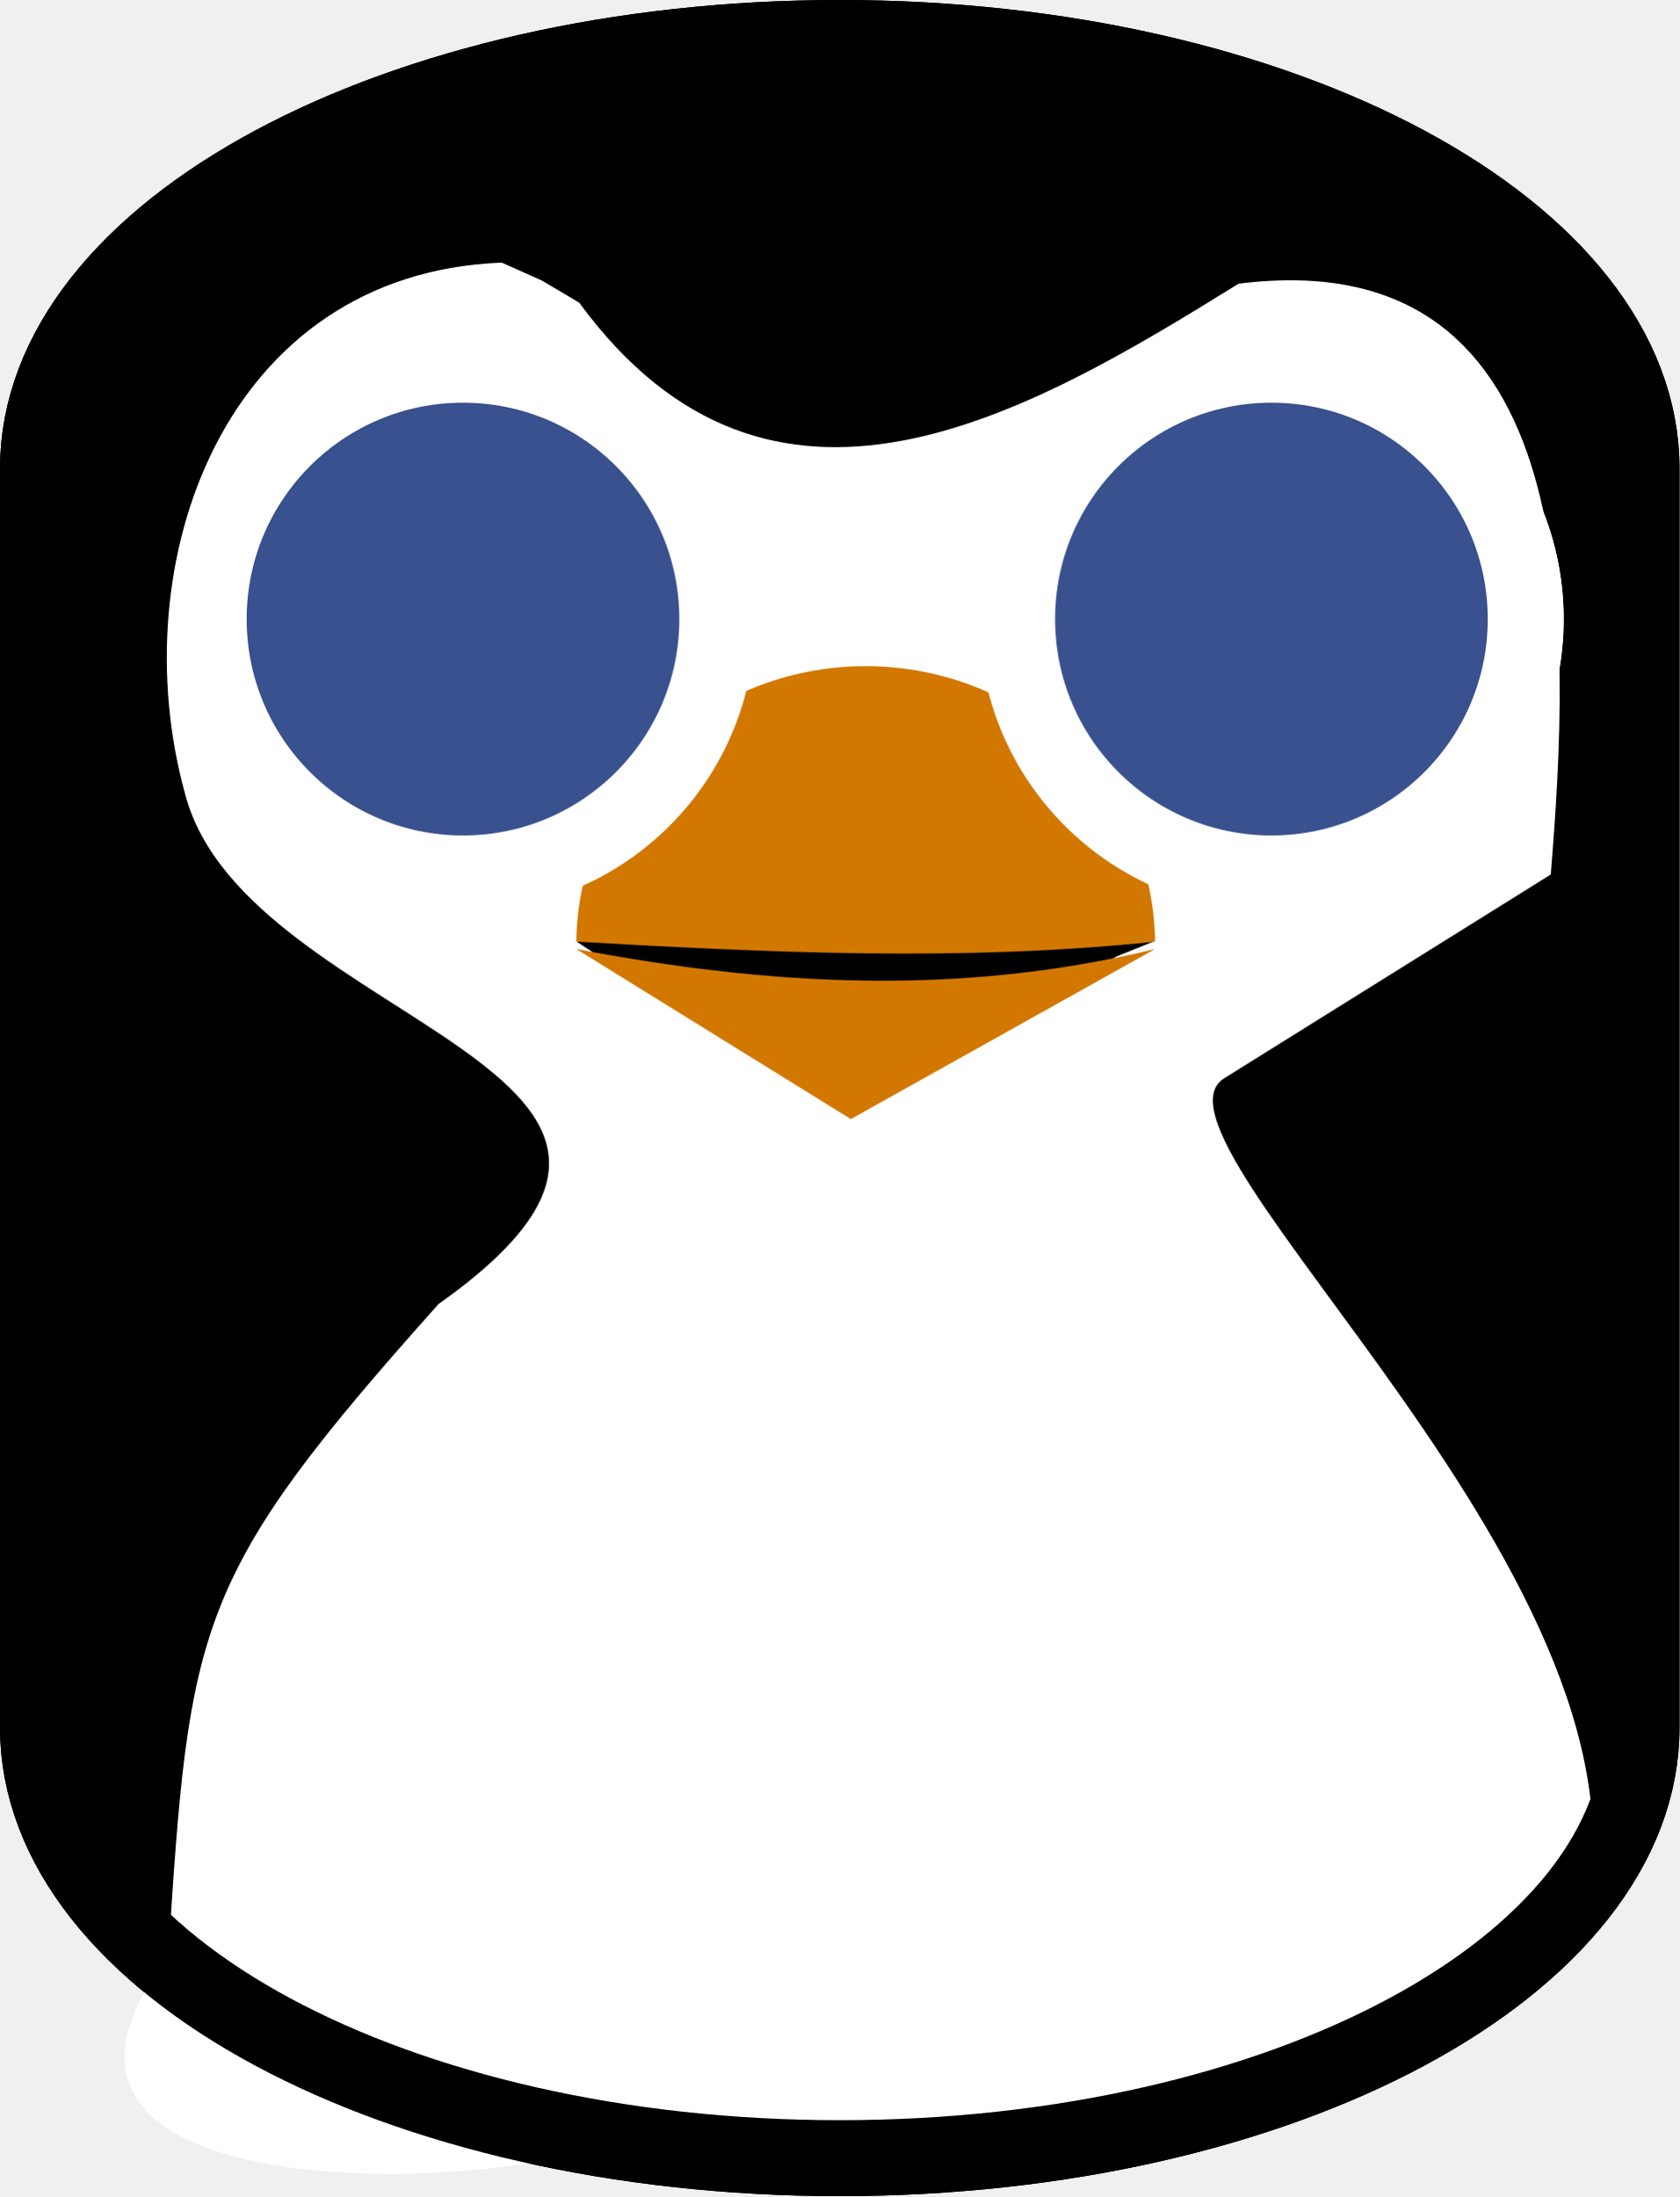
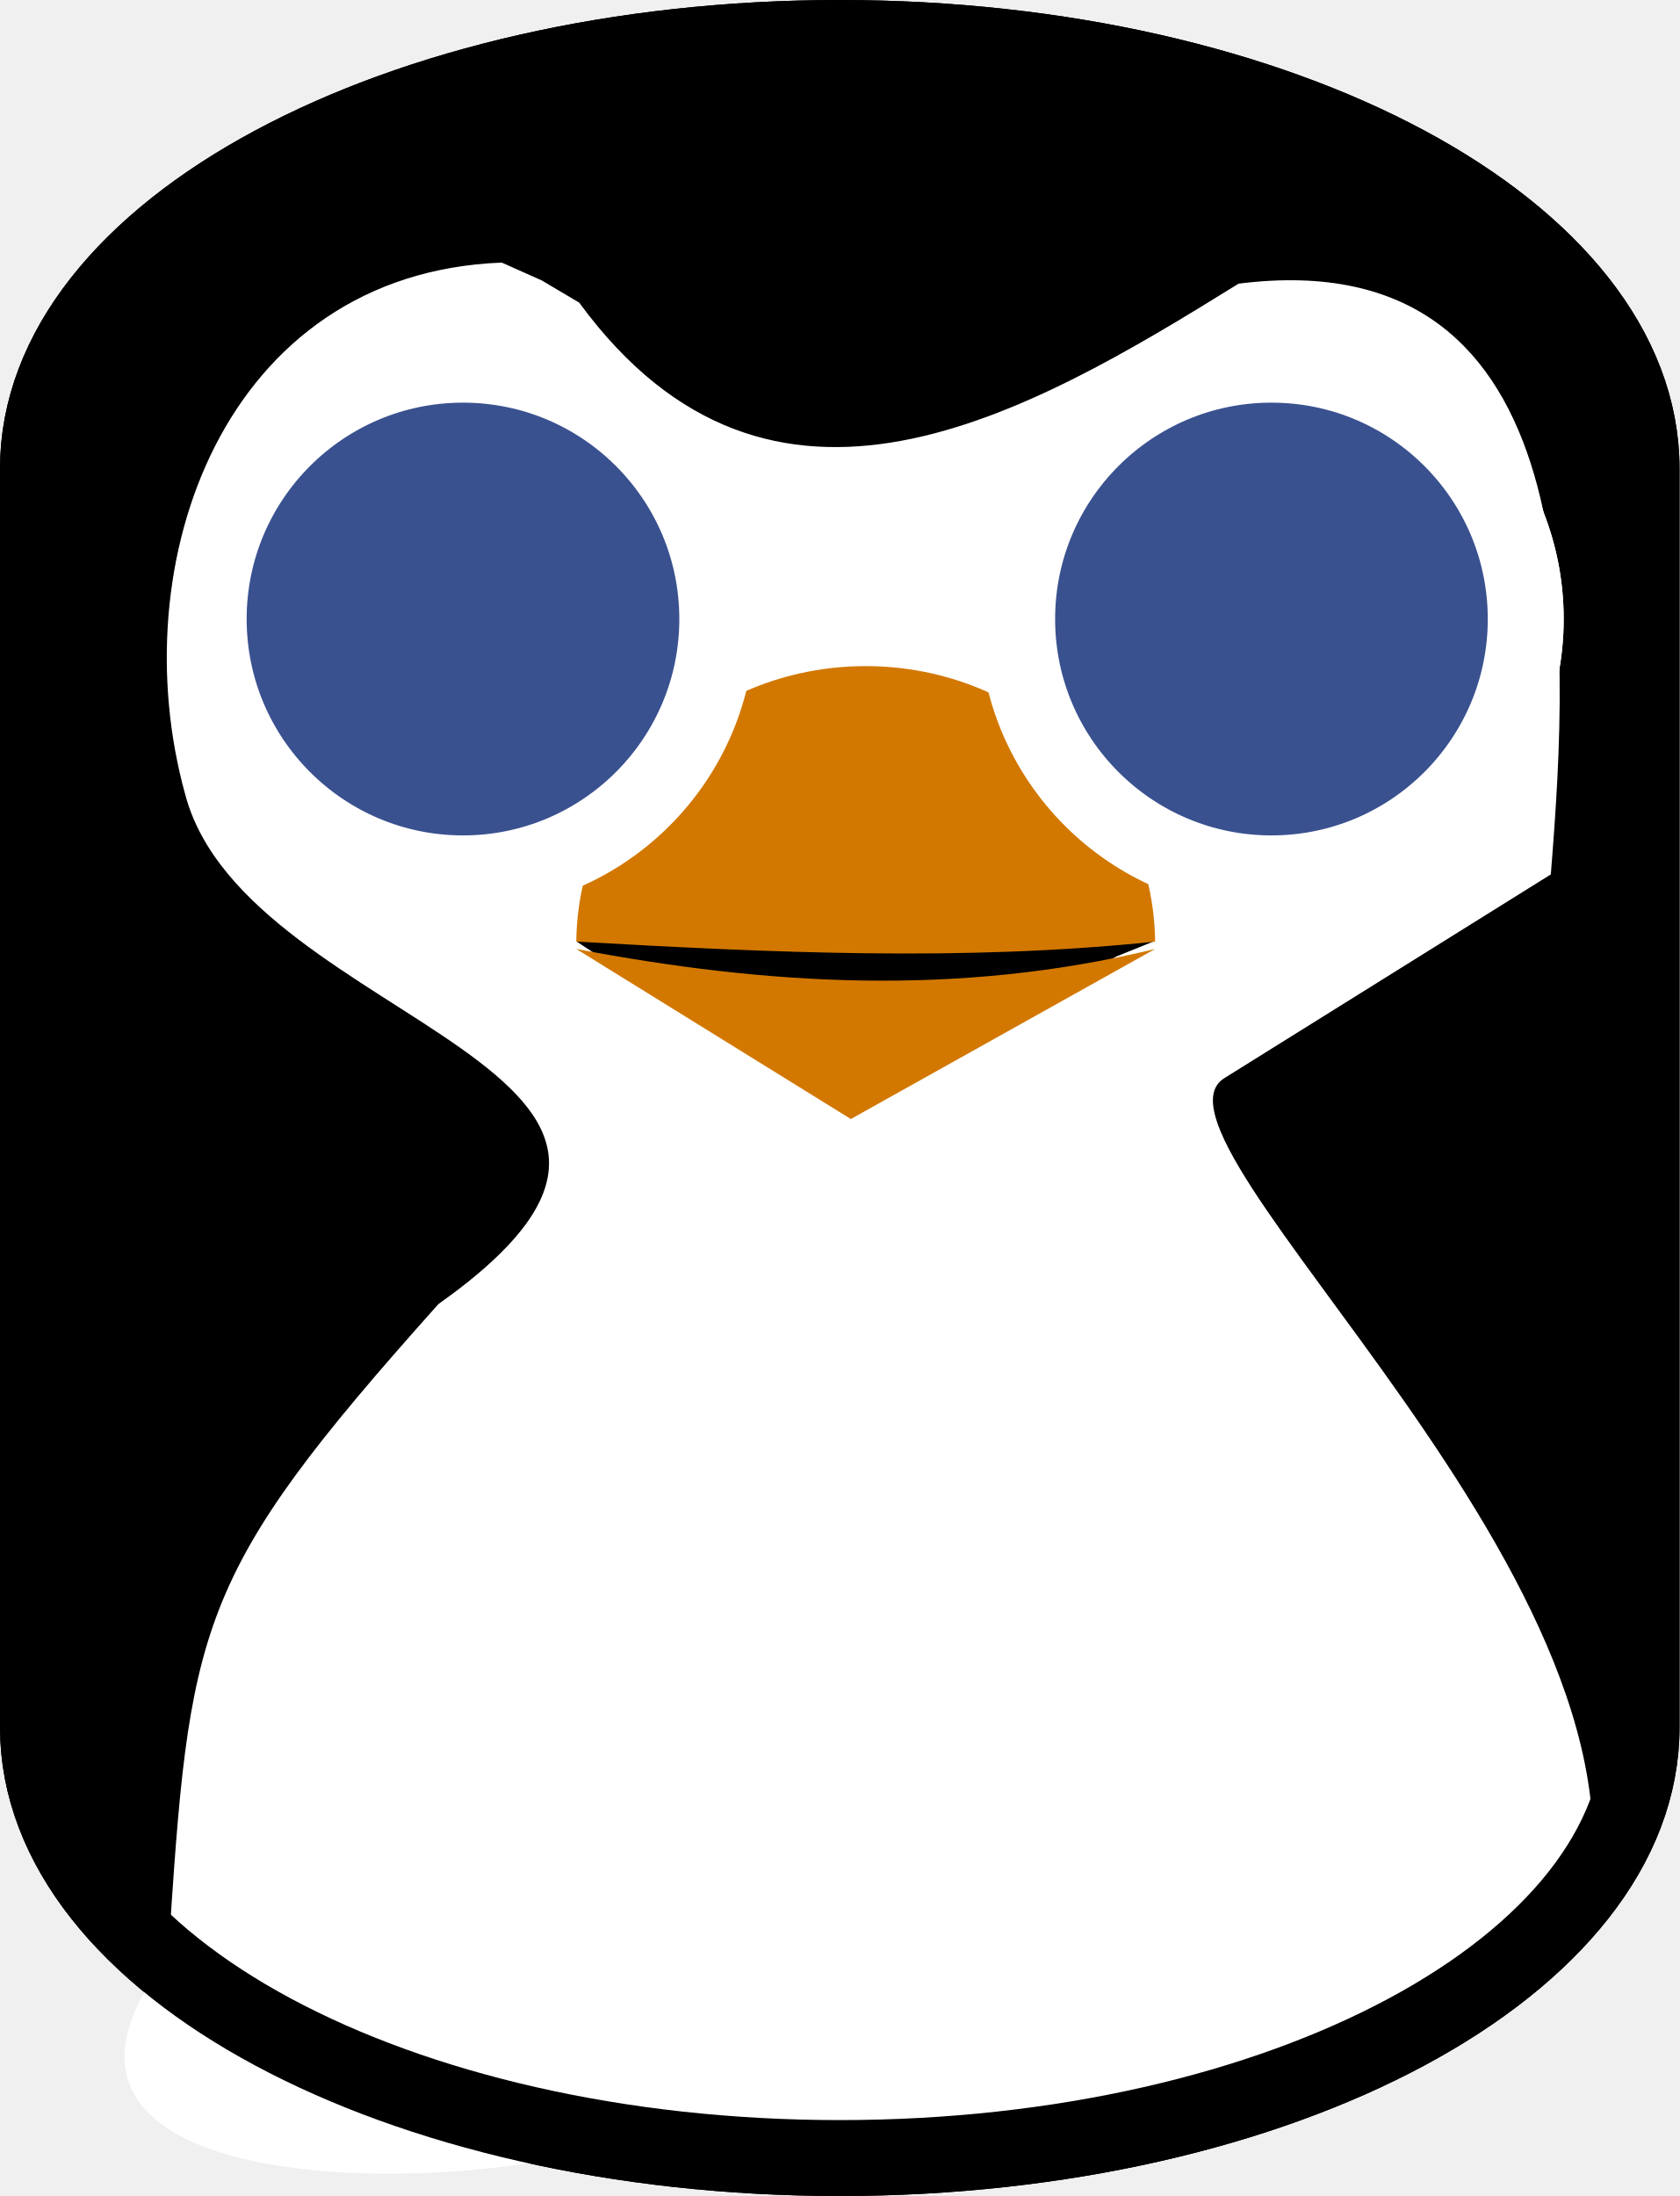
- <svg xmlns="http://www.w3.org/2000/svg" width="120.925mm" height="158.076mm" viewBox="0 0 120.925 158.076" version="1.1" id="svg8">
-   <defs id="defs2" />
+ <svg xmlns="http://www.w3.org/2000/svg" id="svg8" width="457.041" height="597.452" version="1.1" viewBox="0 0 120.925 158.076">
  <g id="layer1" transform="translate(-40.83243,-120.275)">
-     <rect style="fill:#000000;fill-opacity:1;stroke:#000000;stroke-width:5.465;stroke-linejoin:round;stroke-miterlimit:4;stroke-dasharray:none;stroke-dashoffset:0;stroke-opacity:1" id="rect4487" width="115.46" height="152.611" x="43.565" y="123.008" ry="31.003" rx="57.73" />
-     <path style="fill:#ffffff;fill-opacity:1;stroke:#ffffff;stroke-width:0.265px;stroke-linecap:butt;stroke-linejoin:miter;stroke-opacity:1" d="m 76.936,139.311 c -19.849,0.782 -27.254,21.491 -22.636,38.134 4.418,16.632 42.392,19.652 18.187,36.802 -17.616,19.705 -17.86,22.923 -19.421,46.938 -12.787,16.52 16.881,17.091 29.676,13.898 26.056,1.54 51.977,2.64 71.759,-16.036 7.294,-24.197 -32.854,-56.679 -25.589,-61.274 7.817,-4.877 15.634,-9.753 23.451,-14.63 1.358,-16.857 2.879,-45.485 -22.308,-42.321 -15.261,9.472 -33.723,20.258 -47.613,1.336 l -2.66,-1.576 z" id="path4489" />
-     <path style="fill:#000000;fill-opacity:1;fill-rule:evenodd;stroke:none;stroke-width:0.282px;stroke-linecap:butt;stroke-linejoin:miter;stroke-opacity:1" d="m 82.348,188.049 41.623,-0.036 -2.744,1.105 -6.557,3.706 -25.088,0 z" id="path4144" />
-     <circle style="fill:#3a518f;fill-opacity:1;stroke:#ffffff;stroke-width:5.465;stroke-linejoin:round;stroke-miterlimit:4;stroke-dasharray:none;stroke-dashoffset:0;stroke-opacity:1" id="path4496" cx="74.167" cy="164.835" r="18.308" />
-     <circle r="18.308" cy="164.835" cx="132.376" id="circle4498" style="fill:#3a518f;fill-opacity:1;stroke:#ffffff;stroke-width:5.465;stroke-linejoin:round;stroke-miterlimit:4;stroke-dasharray:none;stroke-dashoffset:0;stroke-opacity:1" />
-     <path style="fill:#d27800;fill-opacity:1;stroke:none;stroke-width:5.465;stroke-linejoin:round;stroke-miterlimit:4;stroke-dasharray:none;stroke-dashoffset:0;stroke-opacity:1" d="m 103.161,168.224 c -11.423,0.005 -20.714,8.849 -20.836,19.832 13.892,0.784 27.784,1.453 41.675,0 -0.122,-10.984 -9.415,-19.829 -20.84,-19.832 z" id="path4500" />
-     <path style="fill:#d27800;fill-opacity:1;stroke:none;stroke-width:0.265px;stroke-linecap:butt;stroke-linejoin:miter;stroke-opacity:1" d="m 82.325,188.585 19.767,12.241 21.909,-12.241 c -14.326,3.476 -28.106,2.577 -41.675,0 z" id="path4507" />
-     <rect rx="57.73" ry="31.003" y="123.008" x="43.565" height="152.611" width="115.46" id="rect4526" style="fill:none;fill-opacity:1;stroke:#000000;stroke-width:5.465;stroke-linejoin:round;stroke-miterlimit:4;stroke-dasharray:none;stroke-dashoffset:0;stroke-opacity:1" />
-     <circle r="18.308" cy="164.835" cx="74.167" id="circle4154" style="fill:#3a518f;fill-opacity:1;stroke:#ffffff;stroke-width:5.465;stroke-linejoin:round;stroke-miterlimit:4;stroke-dasharray:none;stroke-dashoffset:0;stroke-opacity:1" />
-     <circle style="fill:#3a518f;fill-opacity:1;stroke:#ffffff;stroke-width:5.465;stroke-linejoin:round;stroke-miterlimit:4;stroke-dasharray:none;stroke-dashoffset:0;stroke-opacity:1" id="circle4156" cx="132.376" cy="164.835" r="18.308" />
+     <rect style="fill:#000;fill-opacity:1;stroke:#000;stroke-width:5.465;stroke-linejoin:round;stroke-miterlimit:4;stroke-dasharray:none;stroke-dashoffset:0;stroke-opacity:1" id="rect4487" width="115.46" height="152.611" x="43.565" y="123.008" rx="57.73" ry="31.003" />
+     <path style="fill:#fff;fill-opacity:1;stroke:#fff;stroke-width:.265px;stroke-linecap:butt;stroke-linejoin:miter;stroke-opacity:1" id="path4489" d="m 76.936,139.311 c -19.849,0.782 -27.254,21.491 -22.636,38.134 4.418,16.632 42.392,19.652 18.187,36.802 -17.616,19.705 -17.86,22.923 -19.421,46.938 -12.787,16.52 16.881,17.091 29.676,13.898 26.056,1.54 51.977,2.64 71.759,-16.036 7.294,-24.197 -32.854,-56.679 -25.589,-61.274 7.817,-4.877 15.634,-9.753 23.451,-14.63 1.358,-16.857 2.879,-45.485 -22.308,-42.321 -15.261,9.472 -33.723,20.258 -47.613,1.336 l -2.66,-1.576 z" />
+     <path style="fill:#000;fill-opacity:1;fill-rule:evenodd;stroke:none;stroke-width:.282px;stroke-linecap:butt;stroke-linejoin:miter;stroke-opacity:1" id="path4144" d="m 82.348,188.049 41.623,-0.036 -2.744,1.105 -6.557,3.706 -25.088,0 z" />
+     <circle style="fill:#3a518f;fill-opacity:1;stroke:#fff;stroke-width:5.465;stroke-linejoin:round;stroke-miterlimit:4;stroke-dasharray:none;stroke-dashoffset:0;stroke-opacity:1" id="path4496" cx="74.167" cy="164.835" r="18.308" />
+     <circle id="circle4498" cx="132.376" cy="164.835" r="18.308" style="fill:#3a518f;fill-opacity:1;stroke:#fff;stroke-width:5.465;stroke-linejoin:round;stroke-miterlimit:4;stroke-dasharray:none;stroke-dashoffset:0;stroke-opacity:1" />
+     <path style="fill:#d27800;fill-opacity:1;stroke:none;stroke-width:5.465;stroke-linejoin:round;stroke-miterlimit:4;stroke-dasharray:none;stroke-dashoffset:0;stroke-opacity:1" id="path4500" d="m 103.161,168.224 c -11.423,0.005 -20.714,8.849 -20.836,19.832 13.892,0.784 27.784,1.453 41.675,0 -0.122,-10.984 -9.415,-19.829 -20.84,-19.832 z" />
+     <path style="fill:#d27800;fill-opacity:1;stroke:none;stroke-width:.265px;stroke-linecap:butt;stroke-linejoin:miter;stroke-opacity:1" id="path4507" d="m 82.325,188.585 19.767,12.241 21.909,-12.241 c -14.326,3.476 -28.106,2.577 -41.675,0 z" />
+     <rect id="rect4526" width="115.46" height="152.611" x="43.565" y="123.008" rx="57.73" ry="31.003" style="fill:none;fill-opacity:1;stroke:#000;stroke-width:5.465;stroke-linejoin:round;stroke-miterlimit:4;stroke-dasharray:none;stroke-dashoffset:0;stroke-opacity:1" />
+     <circle id="circle4154" cx="74.167" cy="164.835" r="18.308" style="fill:#3a518f;fill-opacity:1;stroke:#fff;stroke-width:5.465;stroke-linejoin:round;stroke-miterlimit:4;stroke-dasharray:none;stroke-dashoffset:0;stroke-opacity:1" />
+     <circle style="fill:#3a518f;fill-opacity:1;stroke:#fff;stroke-width:5.465;stroke-linejoin:round;stroke-miterlimit:4;stroke-dasharray:none;stroke-dashoffset:0;stroke-opacity:1" id="circle4156" cx="132.376" cy="164.835" r="18.308" />
  </g>
</svg>
